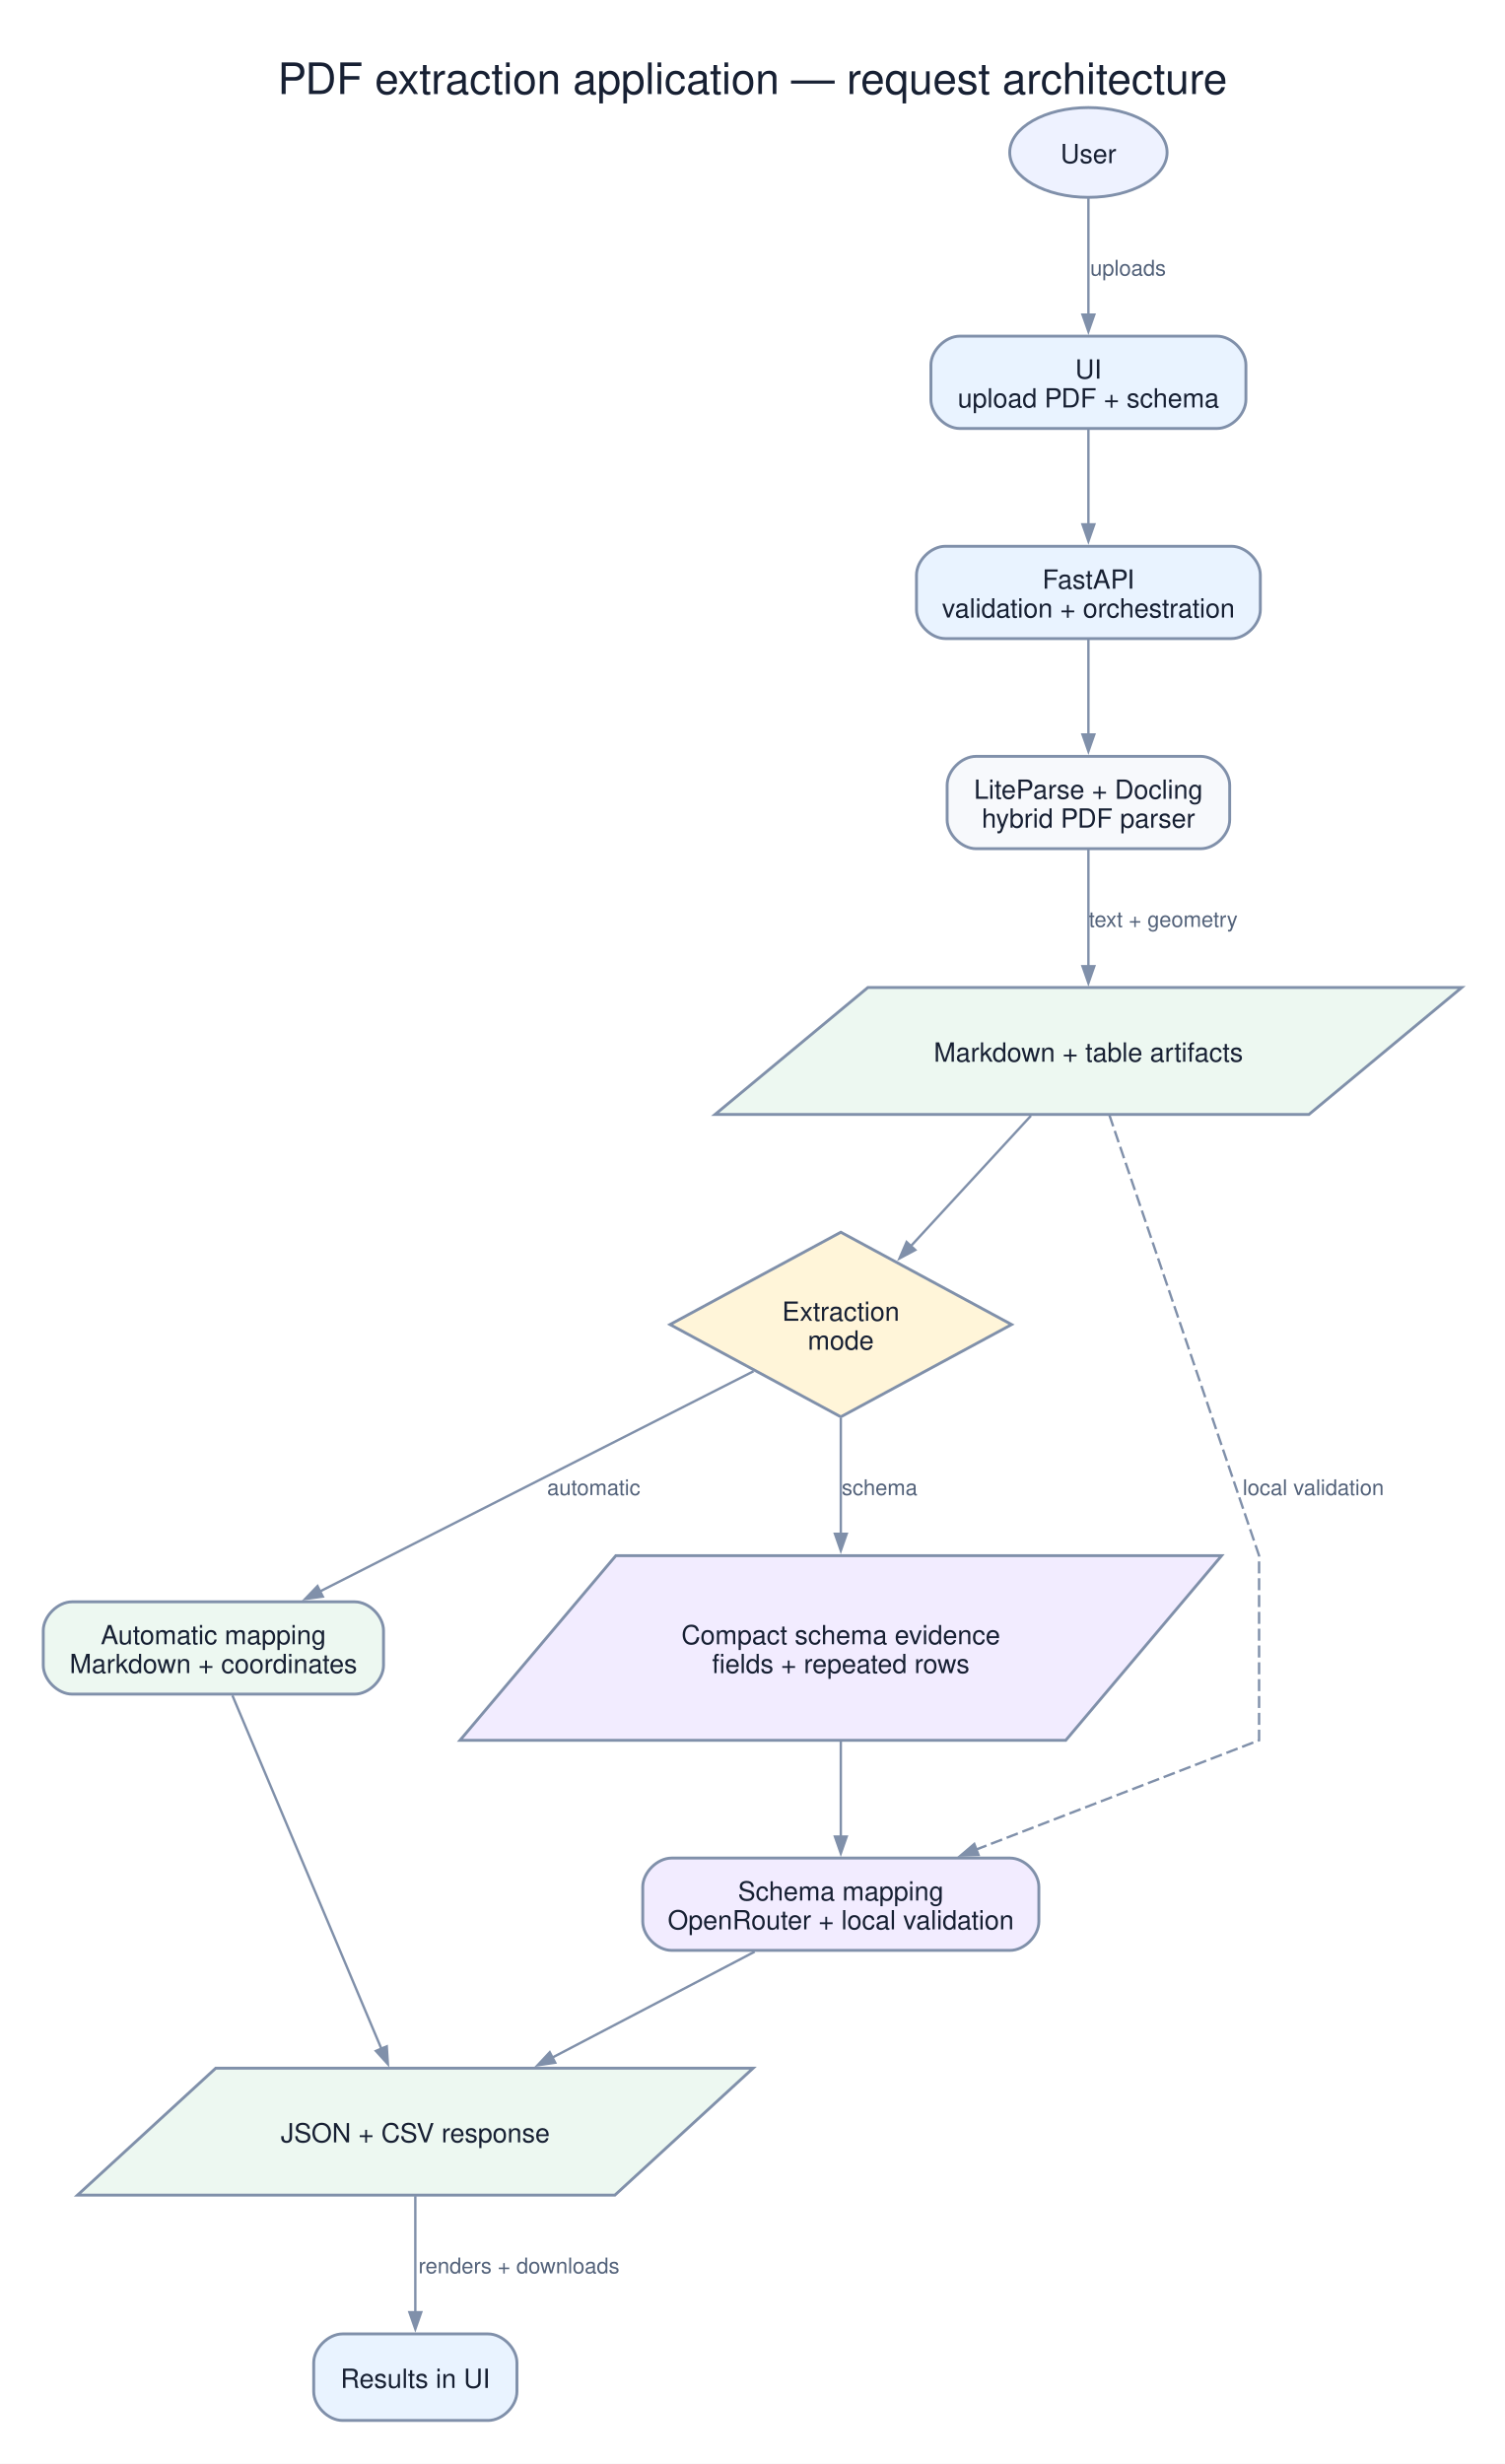
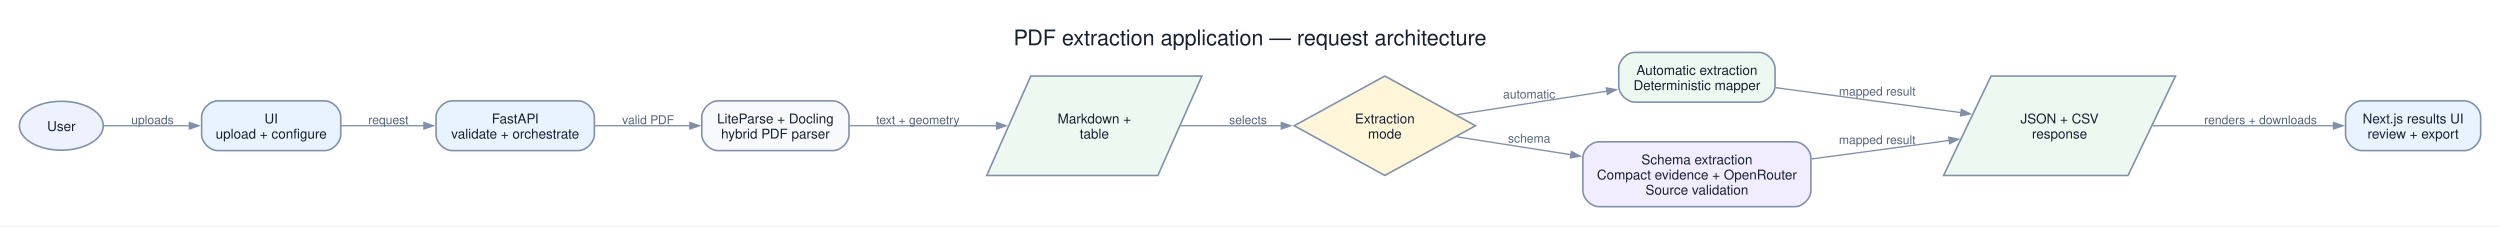
- <svg xmlns="http://www.w3.org/2000/svg" width="626pt" height="1025pt" viewBox="0.00 0.00 626.00 1025.00">
-   <g id="graph0" class="graph" transform="scale(1 1) rotate(0) translate(18 1006.89)">
-     <polygon fill="white" stroke="none" points="-18,18 -18,-1006.89 608.07,-1006.89 608.07,18 -18,18" />
-     <text xml:space="preserve" text-anchor="middle" x="295.03" y="-967.79" font-family="Helvetica,sans-Serif" font-size="18.00" fill="#172033">PDF extraction application — request architecture</text>
+ <svg xmlns="http://www.w3.org/2000/svg" width="1856pt" height="168pt" viewBox="0.00 0.00 1856.00 168.00">
+   <g id="graph0" class="graph" transform="scale(1 1) rotate(0) translate(14.4 153.43)">
+     <polygon fill="white" stroke="none" points="-14.4,14.4 -14.4,-153.43 1841.64,-153.43 1841.64,14.4 -14.4,14.4" />
+     <text xml:space="preserve" text-anchor="middle" x="913.62" y="-119.83" font-family="Helvetica,sans-Serif" font-size="16.00" fill="#172033">PDF extraction application — request architecture</text>
    <g id="node1" class="node">
-       <ellipse fill="#eef2ff" stroke="#8090aa" stroke-width="1.2" cx="434.77" cy="-943.47" rx="32.73" ry="18.67" />
-       <text xml:space="preserve" text-anchor="middle" x="434.77" y="-939.02" font-family="Helvetica,sans-Serif" font-size="11.00" fill="#172033">User</text>
+       <ellipse fill="#eef2ff" stroke="#8090aa" stroke-width="1.2" cx="31.14" cy="-60.08" rx="31.14" ry="18.14" />
+       <text xml:space="preserve" text-anchor="middle" x="31.14" y="-56.2" font-family="Helvetica,sans-Serif" font-size="10.00" fill="#172033">User</text>
    </g>
    <g id="node2" class="node">
-       <path fill="#e9f3ff" stroke="#8090aa" stroke-width="1.2" d="M488.29,-867.05C488.29,-867.05 381.25,-867.05 381.25,-867.05 375.25,-867.05 369.25,-861.05 369.25,-855.05 369.25,-855.05 369.25,-840.65 369.25,-840.65 369.25,-834.65 375.25,-828.65 381.25,-828.65 381.25,-828.65 488.29,-828.65 488.29,-828.65 494.29,-828.65 500.29,-834.65 500.29,-840.65 500.29,-840.65 500.29,-855.05 500.29,-855.05 500.29,-861.05 494.29,-867.05 488.29,-867.05" />
-       <text xml:space="preserve" text-anchor="middle" x="434.77" y="-849.4" font-family="Helvetica,sans-Serif" font-size="11.00" fill="#172033">UI</text>
-       <text xml:space="preserve" text-anchor="middle" x="434.77" y="-837.4" font-family="Helvetica,sans-Serif" font-size="11.00" fill="#172033">upload PDF + schema</text>
+       <path fill="#e9f3ff" stroke="#8090aa" stroke-width="1.2" d="M226.57,-78.53C226.57,-78.53 147.28,-78.53 147.28,-78.53 141.28,-78.53 135.28,-72.53 135.28,-66.53 135.28,-66.53 135.28,-53.62 135.28,-53.62 135.28,-47.62 141.28,-41.62 147.28,-41.62 147.28,-41.62 226.57,-41.62 226.57,-41.62 232.57,-41.62 238.57,-47.62 238.57,-53.62 238.57,-53.62 238.57,-66.53 238.57,-66.53 238.57,-72.53 232.57,-78.53 226.57,-78.53" />
+       <text xml:space="preserve" text-anchor="middle" x="186.93" y="-61.83" font-family="Helvetica,sans-Serif" font-size="10.00" fill="#172033">UI</text>
+       <text xml:space="preserve" text-anchor="middle" x="186.93" y="-50.58" font-family="Helvetica,sans-Serif" font-size="10.00" fill="#172033">upload + configure</text>
    </g>
    <g id="edge1" class="edge">
-       <path fill="none" stroke="#8090aa" d="M434.77,-924.42C434.77,-910.61 434.77,-891.35 434.77,-875.73" />
-       <polygon fill="#8090aa" stroke="#8090aa" points="437.22,-876 434.77,-869 432.32,-876 437.22,-876" />
-       <text xml:space="preserve" text-anchor="middle" x="451.27" y="-892.25" font-family="Helvetica,sans-Serif" font-size="9.00" fill="#53627a">uploads</text>
+       <path fill="none" stroke="#8090aa" d="M62.52,-60.08C80.76,-60.08 104.6,-60.08 126.45,-60.08" />
+       <polygon fill="#8090aa" stroke="#8090aa" points="126.2,-62.53 133.2,-60.08 126.2,-57.63 126.2,-62.53" />
+       <text xml:space="preserve" text-anchor="middle" x="98.78" y="-61.28" font-family="Helvetica,sans-Serif" font-size="9.00" fill="#53627a">uploads</text>
    </g>
    <g id="node3" class="node">
-       <path fill="#e9f3ff" stroke="#8090aa" stroke-width="1.2" d="M494.29,-779.65C494.29,-779.65 375.25,-779.65 375.25,-779.65 369.25,-779.65 363.25,-773.65 363.25,-767.65 363.25,-767.65 363.25,-753.25 363.25,-753.25 363.25,-747.25 369.25,-741.25 375.25,-741.25 375.25,-741.25 494.29,-741.25 494.29,-741.25 500.29,-741.25 506.29,-747.25 506.29,-753.25 506.29,-753.25 506.29,-767.65 506.29,-767.65 506.29,-773.65 500.29,-779.65 494.29,-779.65" />
-       <text xml:space="preserve" text-anchor="middle" x="434.77" y="-762" font-family="Helvetica,sans-Serif" font-size="11.00" fill="#172033">FastAPI</text>
-       <text xml:space="preserve" text-anchor="middle" x="434.77" y="-750" font-family="Helvetica,sans-Serif" font-size="11.00" fill="#172033">validation + orchestration</text>
+       <path fill="#e9f3ff" stroke="#8090aa" stroke-width="1.2" d="M414.86,-78.53C414.86,-78.53 321.32,-78.53 321.32,-78.53 315.32,-78.53 309.32,-72.53 309.32,-66.53 309.32,-66.53 309.32,-53.62 309.32,-53.62 309.32,-47.62 315.32,-41.62 321.32,-41.62 321.32,-41.62 414.86,-41.62 414.86,-41.62 420.86,-41.62 426.86,-47.62 426.86,-53.62 426.86,-53.62 426.86,-66.53 426.86,-66.53 426.86,-72.53 420.86,-78.53 414.86,-78.53" />
+       <text xml:space="preserve" text-anchor="middle" x="368.09" y="-61.83" font-family="Helvetica,sans-Serif" font-size="10.00" fill="#172033">FastAPI</text>
+       <text xml:space="preserve" text-anchor="middle" x="368.09" y="-50.58" font-family="Helvetica,sans-Serif" font-size="10.00" fill="#172033">validate + orchestrate</text>
    </g>
    <g id="edge2" class="edge">
-       <path fill="none" stroke="#8090aa" d="M434.77,-828.32C434.77,-816.65 434.77,-801.39 434.77,-788.39" />
-       <polygon fill="#8090aa" stroke="#8090aa" points="437.22,-788.75 434.77,-781.75 432.32,-788.75 437.22,-788.75" />
+       <path fill="none" stroke="#8090aa" d="M238.79,-60.08C257.97,-60.08 280.09,-60.08 300.51,-60.08" />
+       <polygon fill="#8090aa" stroke="#8090aa" points="300.32,-62.53 307.32,-60.08 300.32,-57.63 300.32,-62.53" />
+       <text xml:space="preserve" text-anchor="middle" x="273.95" y="-61.28" font-family="Helvetica,sans-Serif" font-size="9.00" fill="#53627a">request</text>
    </g>
    <g id="node4" class="node">
-       <path fill="#f7f9fc" stroke="#8090aa" stroke-width="1.2" d="M481.54,-692.25C481.54,-692.25 388,-692.25 388,-692.25 382,-692.25 376,-686.25 376,-680.25 376,-680.25 376,-665.85 376,-665.85 376,-659.85 382,-653.85 388,-653.85 388,-653.85 481.54,-653.85 481.54,-653.85 487.54,-653.85 493.54,-659.85 493.54,-665.85 493.54,-665.85 493.54,-680.25 493.54,-680.25 493.54,-686.25 487.54,-692.25 481.54,-692.25" />
-       <text xml:space="preserve" text-anchor="middle" x="434.77" y="-674.6" font-family="Helvetica,sans-Serif" font-size="11.00" fill="#172033">LiteParse + Docling</text>
-       <text xml:space="preserve" text-anchor="middle" x="434.77" y="-662.6" font-family="Helvetica,sans-Serif" font-size="11.00" fill="#172033">hybrid PDF parser</text>
+       <path fill="#f7f9fc" stroke="#8090aa" stroke-width="1.2" d="M603.9,-78.53C603.9,-78.53 518.61,-78.53 518.61,-78.53 512.61,-78.53 506.61,-72.53 506.61,-66.53 506.61,-66.53 506.61,-53.62 506.61,-53.62 506.61,-47.62 512.61,-41.62 518.61,-41.62 518.61,-41.62 603.9,-41.62 603.9,-41.62 609.9,-41.62 615.9,-47.62 615.9,-53.62 615.9,-53.62 615.9,-66.53 615.9,-66.53 615.9,-72.53 609.9,-78.53 603.9,-78.53" />
+       <text xml:space="preserve" text-anchor="middle" x="561.26" y="-61.83" font-family="Helvetica,sans-Serif" font-size="10.00" fill="#172033">LiteParse + Docling</text>
+       <text xml:space="preserve" text-anchor="middle" x="561.26" y="-50.58" font-family="Helvetica,sans-Serif" font-size="10.00" fill="#172033">hybrid PDF parser</text>
    </g>
    <g id="edge3" class="edge">
-       <path fill="none" stroke="#8090aa" d="M434.77,-740.92C434.77,-729.25 434.77,-713.99 434.77,-700.99" />
-       <polygon fill="#8090aa" stroke="#8090aa" points="437.22,-701.35 434.77,-694.35 432.32,-701.35 437.22,-701.35" />
+       <path fill="none" stroke="#8090aa" d="M427.23,-60.08C449.63,-60.08 475.29,-60.08 498.07,-60.08" />
+       <polygon fill="#8090aa" stroke="#8090aa" points="497.8,-62.53 504.8,-60.08 497.8,-57.63 497.8,-62.53" />
+       <text xml:space="preserve" text-anchor="middle" x="466.74" y="-61.28" font-family="Helvetica,sans-Serif" font-size="9.00" fill="#53627a">valid PDF</text>
    </g>
    <g id="node5" class="node">
-       <polygon fill="#edf8f1" stroke="#8090aa" stroke-width="1.2" points="590.07,-596.1 343.03,-596.1 279.47,-543.3 526.51,-543.3 590.07,-596.1" />
-       <text xml:space="preserve" text-anchor="middle" x="434.77" y="-565.25" font-family="Helvetica,sans-Serif" font-size="11.00" fill="#172033">Markdown + table artifacts</text>
+       <polygon fill="#edf8f1" stroke="#8090aa" stroke-width="1.2" points="877.89,-96.97 750.84,-96.97 718.15,-23.18 845.21,-23.18 877.89,-96.97" />
+       <text xml:space="preserve" text-anchor="middle" x="798.02" y="-61.83" font-family="Helvetica,sans-Serif" font-size="10.00" fill="#172033">Markdown +</text>
+       <text xml:space="preserve" text-anchor="middle" x="798.02" y="-50.58" font-family="Helvetica,sans-Serif" font-size="10.00" fill="#172033">table</text>
    </g>
    <g id="edge4" class="edge">
-       <path fill="none" stroke="#8090aa" d="M434.77,-653.46C434.77,-639.84 434.77,-620.95 434.77,-604.66" />
-       <polygon fill="#8090aa" stroke="#8090aa" points="437.22,-604.94 434.77,-597.94 432.32,-604.94 437.22,-604.94" />
-       <text xml:space="preserve" text-anchor="middle" x="465.89" y="-621.3" font-family="Helvetica,sans-Serif" font-size="9.00" fill="#53627a">text + geometry</text>
+       <path fill="none" stroke="#8090aa" d="M616.41,-60.08C648.88,-60.08 690.55,-60.08 725.68,-60.08" />
+       <polygon fill="#8090aa" stroke="#8090aa" points="725.48,-62.53 732.48,-60.08 725.48,-57.63 725.48,-62.53" />
+       <text xml:space="preserve" text-anchor="middle" x="667.03" y="-61.28" font-family="Helvetica,sans-Serif" font-size="9.00" fill="#53627a">text + geometry</text>
    </g>
    <g id="node6" class="node">
-       <polygon fill="#fff5d9" stroke="#8090aa" stroke-width="1.2" points="331.77,-494.3 260.73,-455.9 331.77,-417.5 402.81,-455.9 331.77,-494.3" />
-       <text xml:space="preserve" text-anchor="middle" x="331.77" y="-457.45" font-family="Helvetica,sans-Serif" font-size="11.00" fill="#172033">Extraction</text>
-       <text xml:space="preserve" text-anchor="middle" x="331.77" y="-445.45" font-family="Helvetica,sans-Serif" font-size="11.00" fill="#172033">mode</text>
+       <polygon fill="#fff5d9" stroke="#8090aa" stroke-width="1.2" points="1013.68,-96.97 946.39,-60.08 1013.68,-23.18 1080.97,-60.07 1013.68,-96.97" />
+       <text xml:space="preserve" text-anchor="middle" x="1013.68" y="-61.83" font-family="Helvetica,sans-Serif" font-size="10.00" fill="#172033">Extraction</text>
+       <text xml:space="preserve" text-anchor="middle" x="1013.68" y="-50.58" font-family="Helvetica,sans-Serif" font-size="10.00" fill="#172033">mode</text>
    </g>
    <g id="edge5" class="edge">
-       <path fill="none" stroke="#8090aa" d="M410.88,-542.77C395.96,-526.57 376.64,-505.6 360.83,-488.44" />
-       <polygon fill="#8090aa" stroke="#8090aa" points="362.74,-486.91 356.2,-483.42 359.14,-490.23 362.74,-486.91" />
+       <path fill="none" stroke="#8090aa" d="M861.97,-60.08C885.53,-60.08 912.53,-60.08 937.11,-60.08" />
+       <polygon fill="#8090aa" stroke="#8090aa" points="936.83,-62.53 943.83,-60.08 936.83,-57.63 936.83,-62.53" />
+       <text xml:space="preserve" text-anchor="middle" x="912.14" y="-61.28" font-family="Helvetica,sans-Serif" font-size="9.00" fill="#53627a">selects</text>
+     </g>
+     <g id="node7" class="node">
+       <path fill="#edf8f1" stroke="#8090aa" stroke-width="1.2" d="M1291.39,-114.53C1291.39,-114.53 1199.35,-114.53 1199.35,-114.53 1193.35,-114.53 1187.35,-108.53 1187.35,-102.53 1187.35,-102.53 1187.35,-89.62 1187.35,-89.62 1187.35,-83.62 1193.35,-77.62 1199.35,-77.62 1199.35,-77.62 1291.39,-77.62 1291.39,-77.62 1297.39,-77.62 1303.39,-83.62 1303.39,-89.62 1303.39,-89.62 1303.39,-102.53 1303.39,-102.53 1303.39,-108.53 1297.39,-114.53 1291.39,-114.53" />
+       <text xml:space="preserve" text-anchor="middle" x="1245.37" y="-97.83" font-family="Helvetica,sans-Serif" font-size="10.00" fill="#172033">Automatic extraction</text>
+       <text xml:space="preserve" text-anchor="middle" x="1245.37" y="-86.58" font-family="Helvetica,sans-Serif" font-size="10.00" fill="#172033">Deterministic mapper</text>
+     </g>
+     <g id="edge6" class="edge">
+       <path fill="none" stroke="#8090aa" d="M1067.09,-68.29C1100.19,-73.48 1143.22,-80.22 1178.6,-85.77" />
+       <polygon fill="#8090aa" stroke="#8090aa" points="1178.16,-88.18 1185.46,-86.84 1178.92,-83.34 1178.16,-88.18" />
+       <text xml:space="preserve" text-anchor="middle" x="1120.85" y="-80.35" font-family="Helvetica,sans-Serif" font-size="9.00" fill="#53627a">automatic</text>
+     </g>
+     <g id="node8" class="node">
+       <path fill="#f2ecff" stroke="#8090aa" stroke-width="1.2" d="M1318.01,-48.15C1318.01,-48.15 1172.72,-48.15 1172.72,-48.15 1166.72,-48.15 1160.72,-42.15 1160.72,-36.15 1160.72,-36.15 1160.72,-12 1160.72,-12 1160.72,-6 1166.72,0 1172.72,0 1172.72,0 1318.01,0 1318.01,0 1324.01,0 1330.01,-6 1330.01,-12 1330.01,-12 1330.01,-36.15 1330.01,-36.15 1330.01,-42.15 1324.01,-48.15 1318.01,-48.15" />
+       <text xml:space="preserve" text-anchor="middle" x="1245.37" y="-31.45" font-family="Helvetica,sans-Serif" font-size="10.00" fill="#172033">Schema extraction</text>
+       <text xml:space="preserve" text-anchor="middle" x="1245.37" y="-20.2" font-family="Helvetica,sans-Serif" font-size="10.00" fill="#172033">Compact evidence + OpenRouter</text>
+       <text xml:space="preserve" text-anchor="middle" x="1245.37" y="-8.95" font-family="Helvetica,sans-Serif" font-size="10.00" fill="#172033">Source validation</text>
+     </g>
+     <g id="edge7" class="edge">
+       <path fill="none" stroke="#8090aa" d="M1067.09,-51.86C1092.26,-47.92 1123.19,-43.07 1152.12,-38.53" />
+       <polygon fill="#8090aa" stroke="#8090aa" points="1152.19,-41 1158.72,-37.5 1151.43,-36.16 1152.19,-41" />
+       <text xml:space="preserve" text-anchor="middle" x="1120.85" y="-47.56" font-family="Helvetica,sans-Serif" font-size="9.00" fill="#53627a">schema</text>
    </g>
    <g id="node9" class="node">
-       <path fill="#f2ecff" stroke="#8090aa" stroke-width="1.2" d="M402.16,-233.95C402.16,-233.95 261.38,-233.95 261.38,-233.95 255.38,-233.95 249.38,-227.95 249.38,-221.95 249.38,-221.95 249.38,-207.55 249.38,-207.55 249.38,-201.55 255.38,-195.55 261.38,-195.55 261.38,-195.55 402.16,-195.55 402.16,-195.55 408.16,-195.55 414.16,-201.55 414.16,-207.55 414.16,-207.55 414.16,-221.95 414.16,-221.95 414.16,-227.95 408.16,-233.95 402.16,-233.95" />
-       <text xml:space="preserve" text-anchor="middle" x="331.77" y="-216.3" font-family="Helvetica,sans-Serif" font-size="11.00" fill="#172033">Schema mapping</text>
-       <text xml:space="preserve" text-anchor="middle" x="331.77" y="-204.3" font-family="Helvetica,sans-Serif" font-size="11.00" fill="#172033">OpenRouter + local validation</text>
+       <polygon fill="#edf8f1" stroke="#8090aa" stroke-width="1.2" points="1600.7,-96.97 1463.75,-96.97 1428.51,-23.18 1565.47,-23.18 1600.7,-96.97" />
+       <text xml:space="preserve" text-anchor="middle" x="1514.61" y="-61.83" font-family="Helvetica,sans-Serif" font-size="10.00" fill="#172033">JSON + CSV</text>
+       <text xml:space="preserve" text-anchor="middle" x="1514.61" y="-50.58" font-family="Helvetica,sans-Serif" font-size="10.00" fill="#172033">response</text>
+     </g>
+     <g id="edge8" class="edge">
+       <path fill="none" stroke="#8090aa" d="M1303.7,-88.35C1344.04,-82.92 1398.34,-75.6 1441.6,-69.78" />
+       <polygon fill="#8090aa" stroke="#8090aa" points="1441.71,-72.23 1448.32,-68.87 1441.06,-67.38 1441.71,-72.23" />
+       <text xml:space="preserve" text-anchor="middle" x="1379.26" y="-82.5" font-family="Helvetica,sans-Serif" font-size="9.00" fill="#53627a">mapped result</text>
    </g>
    <g id="edge9" class="edge">
-       <path fill="none" stroke="#8090aa" stroke-dasharray="5,2" d="M443.48,-543.08C462.44,-487.28 505.77,-359.75 505.77,-359.75 505.77,-359.75 505.77,-282.95 505.77,-282.95 505.77,-282.95 438.78,-257.08 387.93,-237.44" />
-       <polygon fill="#8090aa" stroke="#8090aa" points="389.06,-235.25 381.65,-235.01 387.3,-239.82 389.06,-235.25" />
-       <text xml:space="preserve" text-anchor="middle" x="528.33" y="-384.95" font-family="Helvetica,sans-Serif" font-size="9.00" fill="#53627a">local validation</text>
-     </g>
-     <g id="node7" class="node">
-       <path fill="#edf8f1" stroke="#8090aa" stroke-width="1.2" d="M129.54,-340.55C129.54,-340.55 12,-340.55 12,-340.55 6,-340.55 0,-334.55 0,-328.55 0,-328.55 0,-314.15 0,-314.15 0,-308.15 6,-302.15 12,-302.15 12,-302.15 129.54,-302.15 129.54,-302.15 135.54,-302.15 141.54,-308.15 141.54,-314.15 141.54,-314.15 141.54,-328.55 141.54,-328.55 141.54,-334.55 135.54,-340.55 129.54,-340.55" />
-       <text xml:space="preserve" text-anchor="middle" x="70.77" y="-322.9" font-family="Helvetica,sans-Serif" font-size="11.00" fill="#172033">Automatic mapping</text>
-       <text xml:space="preserve" text-anchor="middle" x="70.77" y="-310.9" font-family="Helvetica,sans-Serif" font-size="11.00" fill="#172033">Markdown + coordinates</text>
-     </g>
-     <g id="edge6" class="edge">
-       <path fill="none" stroke="#8090aa" d="M295.48,-436.47C248.32,-412.52 166,-370.71 115.16,-344.9" />
-       <polygon fill="#8090aa" stroke="#8090aa" points="116.29,-342.72 108.94,-341.74 114.08,-347.09 116.29,-342.72" />
-       <text xml:space="preserve" text-anchor="middle" x="228.97" y="-384.95" font-family="Helvetica,sans-Serif" font-size="9.00" fill="#53627a">automatic</text>
-     </g>
-     <g id="node8" class="node">
-       <polygon fill="#f2ecff" stroke="#8090aa" stroke-width="1.2" points="490.18,-359.75 238.19,-359.75 173.36,-282.95 425.35,-282.95 490.18,-359.75" />
-       <text xml:space="preserve" text-anchor="middle" x="331.77" y="-322.9" font-family="Helvetica,sans-Serif" font-size="11.00" fill="#172033">Compact schema evidence</text>
-       <text xml:space="preserve" text-anchor="middle" x="331.77" y="-310.9" font-family="Helvetica,sans-Serif" font-size="11.00" fill="#172033">fields + repeated rows</text>
-     </g>
-     <g id="edge7" class="edge">
-       <path fill="none" stroke="#8090aa" d="M331.77,-416.92C331.77,-401.8 331.77,-384.27 331.77,-368.44" />
-       <polygon fill="#8090aa" stroke="#8090aa" points="334.22,-368.85 331.77,-361.85 329.32,-368.85 334.22,-368.85" />
-       <text xml:space="preserve" text-anchor="middle" x="347.89" y="-384.95" font-family="Helvetica,sans-Serif" font-size="9.00" fill="#53627a">schema</text>
+       <path fill="none" stroke="#8090aa" d="M1330.56,-35.42C1363.28,-39.82 1400.61,-44.85 1432.98,-49.21" />
+       <polygon fill="#8090aa" stroke="#8090aa" points="1432.33,-51.6 1439.6,-50.1 1432.99,-46.74 1432.33,-51.6" />
+       <text xml:space="preserve" text-anchor="middle" x="1379.26" y="-46.5" font-family="Helvetica,sans-Serif" font-size="9.00" fill="#53627a">mapped result</text>
    </g>
    <g id="node10" class="node">
-       <polygon fill="#edf8f1" stroke="#8090aa" stroke-width="1.2" points="295.29,-146.55 71.75,-146.55 14.25,-93.75 237.79,-93.75 295.29,-146.55" />
-       <text xml:space="preserve" text-anchor="middle" x="154.77" y="-115.7" font-family="Helvetica,sans-Serif" font-size="11.00" fill="#172033">JSON + CSV response</text>
+       <path fill="#e9f3ff" stroke="#8090aa" stroke-width="1.2" d="M1815.24,-78.53C1815.24,-78.53 1738.95,-78.53 1738.95,-78.53 1732.95,-78.53 1726.95,-72.53 1726.95,-66.53 1726.95,-66.53 1726.95,-53.62 1726.95,-53.62 1726.95,-47.62 1732.95,-41.62 1738.95,-41.62 1738.95,-41.62 1815.24,-41.62 1815.24,-41.62 1821.24,-41.62 1827.24,-47.62 1827.24,-53.62 1827.24,-53.62 1827.24,-66.53 1827.24,-66.53 1827.24,-72.53 1821.24,-78.53 1815.24,-78.53" />
+       <text xml:space="preserve" text-anchor="middle" x="1777.09" y="-61.83" font-family="Helvetica,sans-Serif" font-size="10.00" fill="#172033">Next.js results UI</text>
+       <text xml:space="preserve" text-anchor="middle" x="1777.09" y="-50.58" font-family="Helvetica,sans-Serif" font-size="10.00" fill="#172033">review + export</text>
    </g>
    <g id="edge10" class="edge">
-       <path fill="none" stroke="#8090aa" d="M78.67,-301.61C92.87,-267.94 122.86,-196.81 140.66,-154.61" />
-       <polygon fill="#8090aa" stroke="#8090aa" points="142.89,-155.62 143.36,-148.22 138.38,-153.72 142.89,-155.62" />
-     </g>
-     <g id="edge8" class="edge">
-       <path fill="none" stroke="#8090aa" d="M331.77,-282.59C331.77,-269.4 331.77,-254.88 331.77,-242.75" />
-       <polygon fill="#8090aa" stroke="#8090aa" points="334.22,-242.9 331.77,-235.9 329.32,-242.9 334.22,-242.9" />
-     </g>
-     <g id="edge11" class="edge">
-       <path fill="none" stroke="#8090aa" d="M295.95,-195.01C271.75,-182.35 239.28,-165.36 211.59,-150.87" />
-       <polygon fill="#8090aa" stroke="#8090aa" points="212.96,-148.83 205.63,-147.76 210.69,-153.17 212.96,-148.83" />
-     </g>
-     <g id="node11" class="node">
-       <path fill="#e9f3ff" stroke="#8090aa" stroke-width="1.2" d="M185.04,-36C185.04,-36 124.5,-36 124.5,-36 118.5,-36 112.5,-30 112.5,-24 112.5,-24 112.5,-12 112.5,-12 112.5,-6 118.5,0 124.5,0 124.5,0 185.04,0 185.04,0 191.04,0 197.04,-6 197.04,-12 197.04,-12 197.04,-24 197.04,-24 197.04,-30 191.04,-36 185.04,-36" />
-       <text xml:space="preserve" text-anchor="middle" x="154.77" y="-13.55" font-family="Helvetica,sans-Serif" font-size="11.00" fill="#172033">Results in UI</text>
-     </g>
-     <g id="edge12" class="edge">
-       <path fill="none" stroke="#8090aa" d="M154.77,-93.36C154.77,-78.44 154.77,-59.72 154.77,-44.8" />
-       <polygon fill="#8090aa" stroke="#8090aa" points="157.22,-45.02 154.77,-38.02 152.32,-45.02 157.22,-45.02" />
-       <text xml:space="preserve" text-anchor="middle" x="197.89" y="-61.2" font-family="Helvetica,sans-Serif" font-size="9.00" fill="#53627a">renders + downloads</text>
+       <path fill="none" stroke="#8090aa" d="M1583.71,-60.08C1625.5,-60.08 1678.45,-60.08 1718.22,-60.08" />
+       <polygon fill="#8090aa" stroke="#8090aa" points="1717.98,-62.53 1724.98,-60.08 1717.98,-57.63 1717.98,-62.53" />
+       <text xml:space="preserve" text-anchor="middle" x="1663.82" y="-61.28" font-family="Helvetica,sans-Serif" font-size="9.00" fill="#53627a">renders + downloads</text>
    </g>
  </g>
</svg>
